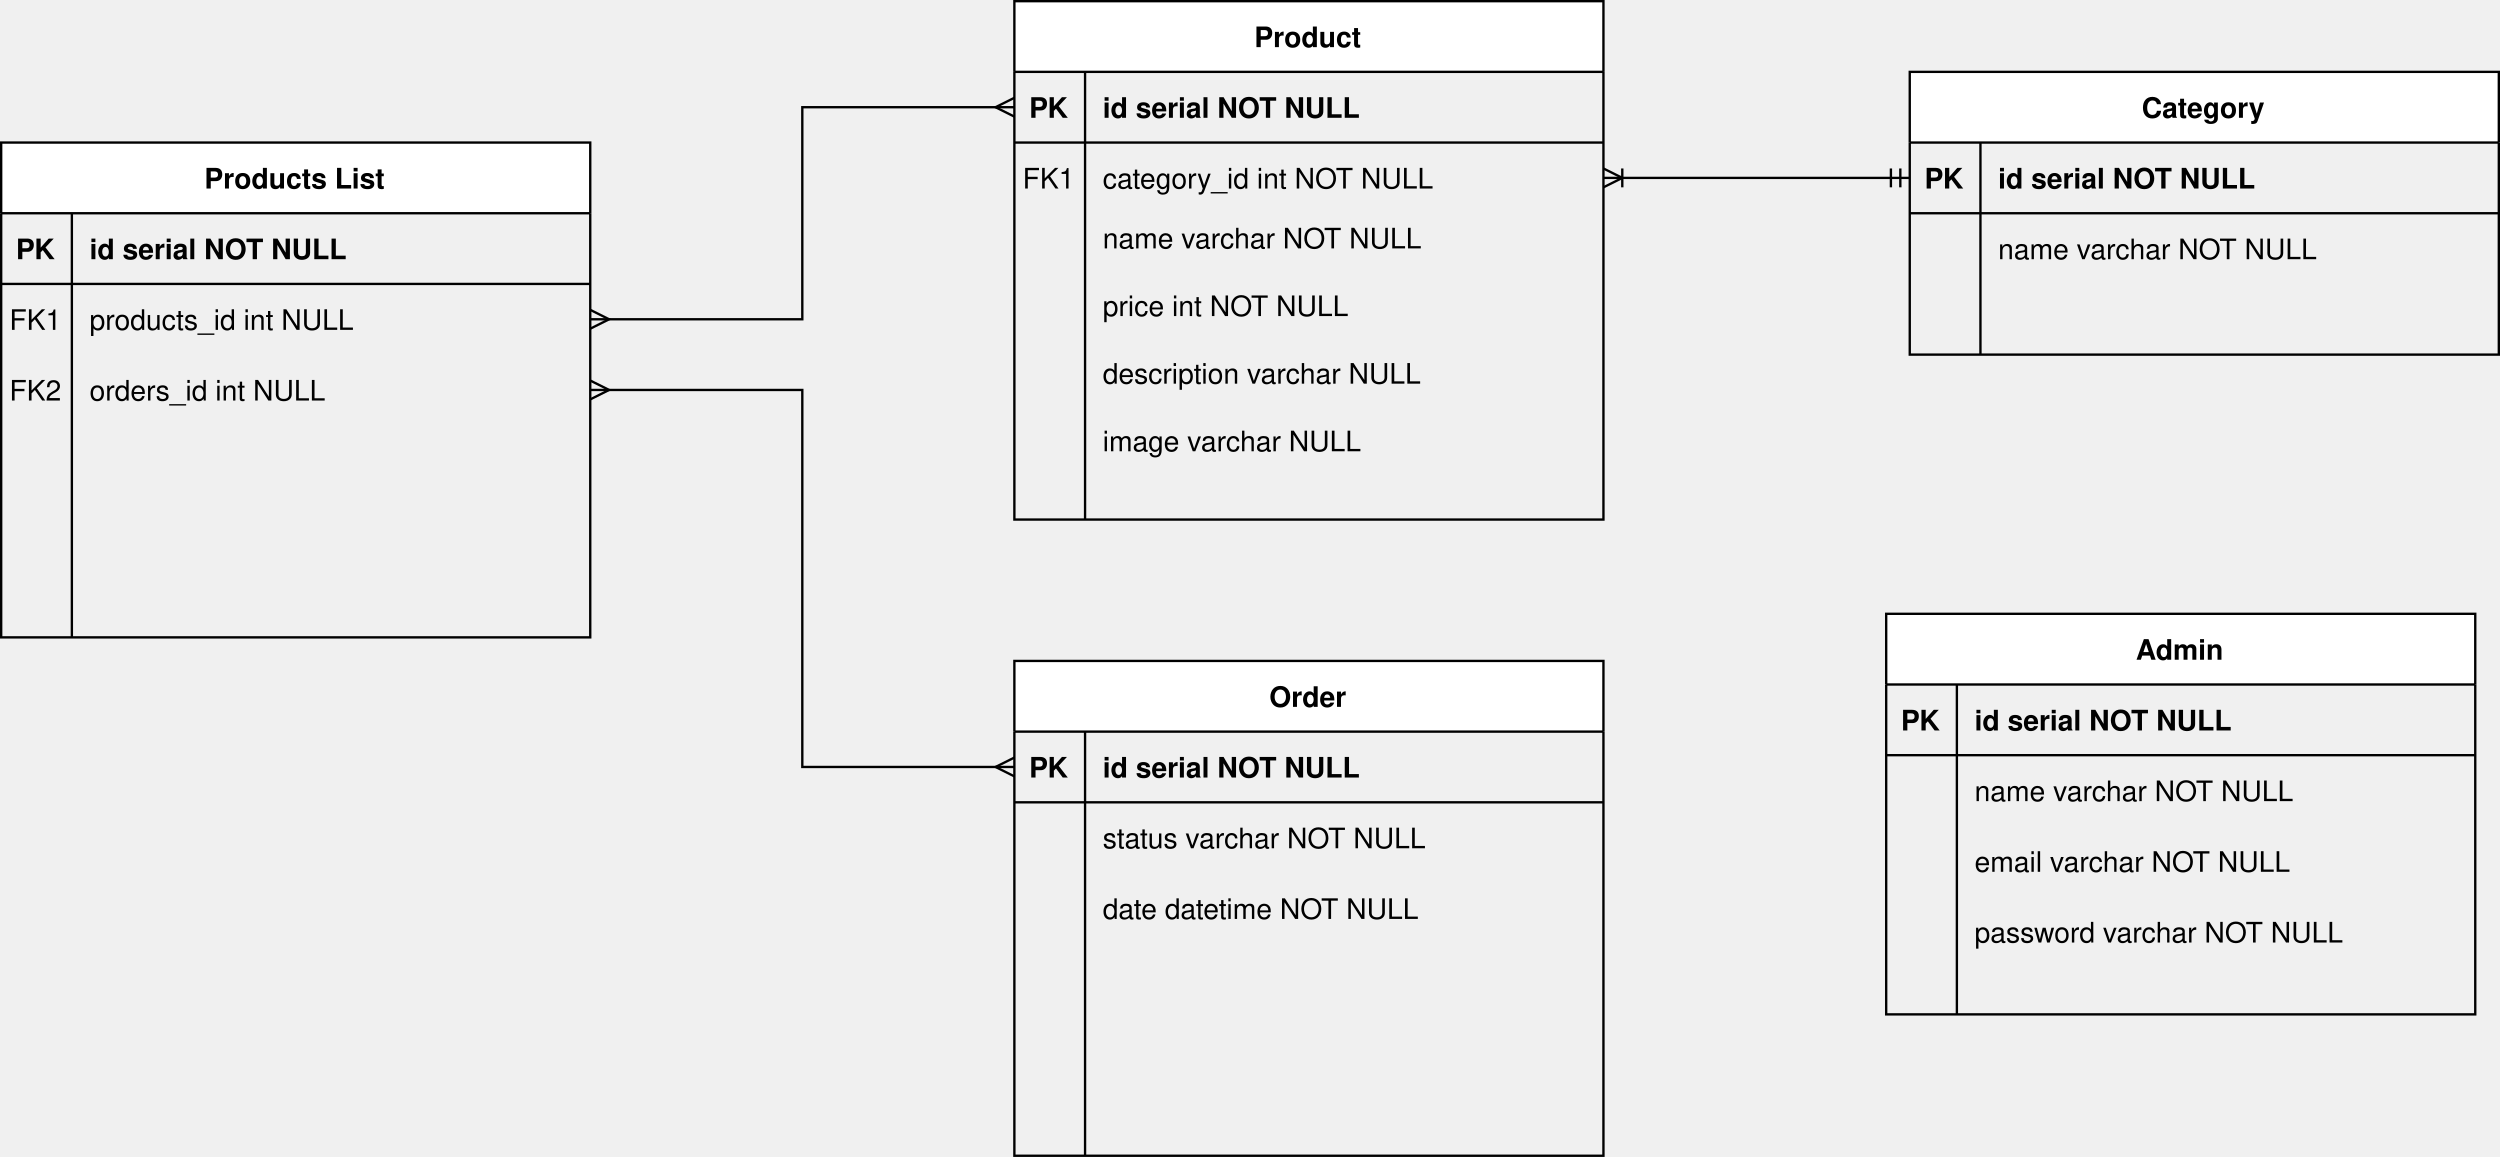
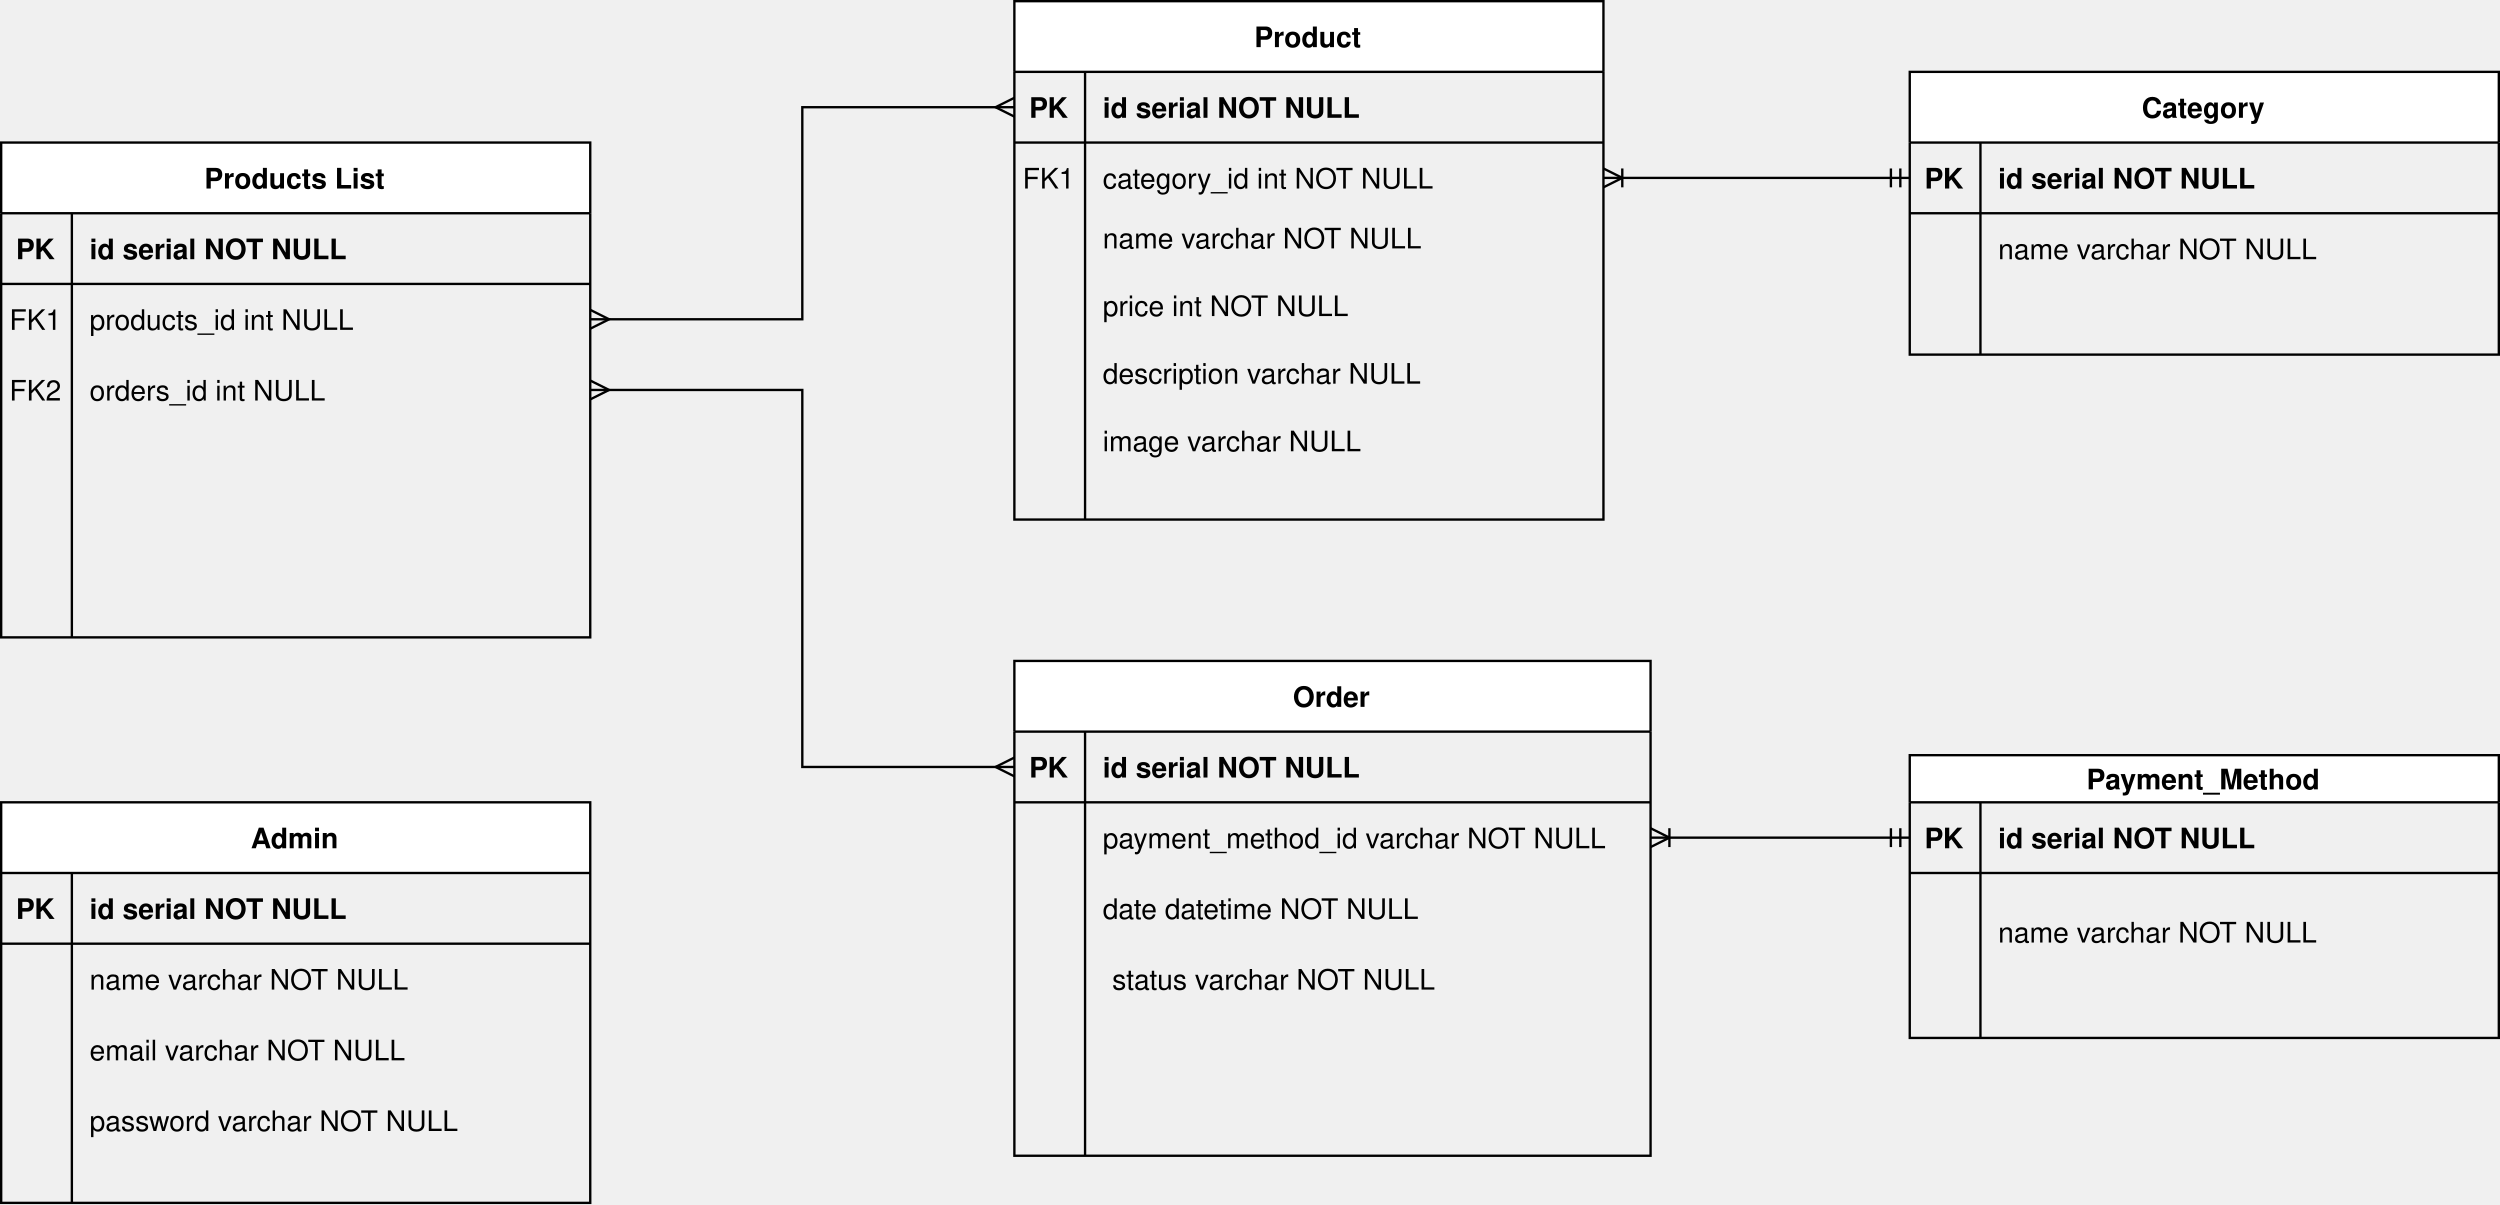
- <svg xmlns="http://www.w3.org/2000/svg" version="1.1" width="1061px" height="491px" viewBox="-0.5 -0.5 1061 491" content="&lt;mxfile host=&quot;app.diagrams.net&quot; modified=&quot;2021-01-13T14:48:25.204Z&quot; agent=&quot;5.0 (X11; Linux x86_64) AppleWebKit/537.36 (KHTML, like Gecko) Chrome/87.0.428.88 Safari/537.36&quot; etag=&quot;1VXjIx8suXi2-F_IfMO1&quot; version=&quot;14.1.9&quot; type=&quot;github&quot;&gt;&lt;diagram id=&quot;R2lEEEUBdFMjLlhIrx00&quot; name=&quot;Page-1&quot;&gt;7V1dk5o6GP41XtYREHUvV1fb6bqnO9v2tOfqTCpZpEXChLir59efBIKCiRqVj/gx4+ySEELyPm8ewpOENKzBbPERg3D6hBzoN8yWs2hYDw3TNLpmi/5jMcskpn1nJxEu9hyeaB3x1fsP8kh+nTv3HBjlEhKEfOKF+cgJCgI4Ibk4gDF6zyd7RX7+riFwoRDxdQJ8MfaH55BpEtuzW+v4T9Bzp+mdjRY/MwNpYh4RTYGD3nNRcEFGKCC8iM8Qz0AAA0LPPAH8B+KGPZwSwmp63zBH9PfKUjddhFwfgtCLmhM0o9GTiCYZvYKZ5zMzZzLq84zo7axhwxpghEhyNFsMoM+wSmFIyjTacnZlB8zyVbhg8OFtOf7TIsGnd+tv8vTkPnd/fTDMJJs34M+5gblxyDK1OHQoADxI7+WR5Qv0AfFQMFyf6cPAuWfw0kTDFxTAb+gJBLTy/YgATNanqCGcLwG/YuTRIloPrTRZJixWj9c4QnM8gTvqZHGvBNiFZFfduxx0J+dx3HofIZpBgpc0wfvaz1beNM36WBqJY7u85T0VcG9yVxmu7vGMvNi5eONsp/nwpmn0Wvkskqrzq7JQb2bUyWdktux8RolthIzoQabi66jYk+Re1ev/uH98+zyejCLb7MDhD7cPUgR2OZWL0TzkySAmcJGzGScP8CtNvmrdG+4ggsUz6uYtYLV5OIOlacuw3LR5FracnXYYRepupmiVL9hJqCBnGspLITvk1U9aBidiizUNah0CvIBeaj0Ycdj3QRh5ibXimKnnO2OwRHOSZpSG+q/eAjovCQ+ztLRhjmlmEW93jNHS1s5OA99zA3o8oYZnd+xjGNGyjEFEeAoRmp1OsYn2zvYmxWj1LCoeo/Z+z03hoRUmHvBfmJ8GboxUHghmTQej8FtKRCwiZG0O4uEbTB4zsckp6w2QjxieAYq5MU4W187u0x+t76DVtBs2LcCAho11mP5YckwGKIgIBl4MAqTwvEMGUZ+gkN/Hh69pMTC3Jjv+hQihT61tYO525v1opi1QsQFapWFrC9g+Px6CLqKVffXjx9jUcxwYJE0xQ1RbwJQisLL6JhybDVAVkbYyIhkIrEoR6AgI0PTU/BBTU9ODv758Y3+/j8eNVSdNJ2hSLkzS9qMQTLzAHSdXdjaws0vBbrG9NZmVYtm9ZqaUd1ALYspO7UzZOwnbihqjqv27yvavjRfvRHsPzMY9tTcg8yg+gydTgDcoUjtI9vJj8ZjVwIfS3q1x48NtL3OKFLmVD+8q5EM5tmfEh3vsv8N3a+FDeXm28aEDCKTx7B/xZvBC6LBIyGqgQ/j1v8/f3+F0GpnRC+z9/v3z+730kXa2ABUobWzgkwp9Zt142Te8duGVunOKl0xNlOHVLosiFXSqihVW1beW1Z0K70YbosD6jJEzn5CtrnxhEutRElDVKN0kVrVesXF+Eqtx2RKrob/Eatwk1pOx00VivUkKpTFl7RKrRFIYPRqHwKuXymror7JKVIUJINBFePlvzJHJFIpLUBSKhEsXNkxvdmPDwtmwSoFVjq1xErZ6UeHKUfWlwtS8etu7sNEkdUC0kU9FKSMAseB9uSOBJyoacmW112m2ep07u2ObRte6S7lxH7Bmr5m9qNW2ygJaVENC7E3gxXZHSkHZMNrNbo/26ldQ6wazKIw4MJpgL2TTqPPN+gb1TqjbVrOdxdrUDWrxrd2bsTUNN5DVQe6azRVODG27PpClFRSbs4Bm2cMvbTtvM9VOvFGasi92Kgf8/Xqrq1/Y+Iu9Be/Dx1/KQ0lhbcblvkYfMp9aGUtdRl/EruQlDb4ctXyk0rdq8aGwfehFO1TKGnc5empMbUKjOIJ2RQR5iM51KEHWPuhy2niaXipjR9n6ddHhWUyaLUpjVIdDF5o7bcLfjeb0HU1JV8fq3fIUzX+nbP7axpXPYvCqKKJTx0ObsRTxQXSdYynq6oRclZP13ypdY6UyBaBs2e2DtfFtDenc/dK+LCG3i8hAfOIzWzs49qJLmQB9zEqZBJ4jZkAX8ZEJeYlEofSKul4noqmPBicvn2QNwvmIcEchYtbWHZOXR5RBr2IGdJHY6bKoWjJsfkVM2SqTKasU4+TlE3VWnWdAHwWBrRk1igJoyPuJuRnQZ/0aVCRQ2vDgaVrqjQf1UOvk5TuLldcn2L+nFwmmGWfsjdhnGK+dArfApAsFWpekshapY2jwRQk5YKepHBcPmH6flBBb2OhRR8yKh2R7X6DaR5PC1JPSp5W280RiKcvb3QLMIh3AkQyw3TszL9jqmuclau//Ws1Rcz2qBukmagto7vZmLSeWyot81qL2fkRMZUQqeDLIi3ilonaR2OkyH+HEr0meOVPKp/4UxJRVitryIp+RmLPf/j1l+9fFi5IZIRc/t+dUrLThwdvgXlk8WKWoLS/yaYsoNOPBo5b1Vds/PIulDYWR3dEzGetTQ8UOPJwBz7+4J9UxslwicKhK2zJyqxZL8cEVgih6R9i5wXkwnPWPVLRFrsxueUgf91PkogD42e0OMZoHDnS4NddpxiiGgckPvyEhSy4/gjlBNGpKZj4/Cxce+Zk5/odl1bR56GHBc44DyzQQ0Pr+zAYyV7Hg+rI4lF4nbsG42pgxs+NibgdHnia/R2Nip439Evdu0rhzSsPeXRqT+XyiNynvtXiab1g336jeN2xF3zBK8g0aXO/LGp/LbKZrDf8H&lt;/diagram&gt;&lt;/mxfile&gt;" resource="https://app.diagrams.net/#Hbrunocamposal%2Fkitchin-kanri%2Fdevelop%2Fkitchin.svg">
+ <svg xmlns="http://www.w3.org/2000/svg" version="1.1" width="1061px" height="511px" viewBox="-0.5 -0.5 1061 511" content="&lt;mxfile host=&quot;app.diagrams.net&quot; modified=&quot;2021-01-14T22:25:41.149Z&quot; agent=&quot;5.0 (X11; Linux x86_64) AppleWebKit/537.36 (KHTML, like Gecko) Chrome/87.0.428.88 Safari/537.36&quot; etag=&quot;zS9GVtVd43G2tvZqC6tx&quot; version=&quot;14.2.3&quot; type=&quot;github&quot;&gt;&lt;diagram id=&quot;R2lEEEUBdFMjLlhIrx00&quot; name=&quot;Page-1&quot;&gt;7V1tl5o6EP41fqxHQNT9uNq1L+u2e7e7be/90pOVrNIi8YS4q/31N0BQMAGj8hLRc/a0EEJI5pk8JDPD2DAGs+UHDObTO2RBp6G3rGXDeN/Qda3XM+l/fskqLDGv2mHBBNsWq7Qp+Gb/haywxUoXtgW9REWCkEPsebJwjFwXjkmiDGCM3pLVXpCTfOocTCBX8G0MHL70h22RaVjaM1ub8o/QnkyjJ2stdmUGosqswJsCC70liuCSDJFLWBfvIZ4BF7qEXrkD+A/EDfNmSog/0uuGPqR/L37t5gShiQPB3PaaYzSjxWOPVhm+gJnt+GKONdRnDdHHGTcNY4ARIuHRbDmAjo9VBEPYp2HK1bUcsN+uxA2Dd6+r0Z8WcT++Gd/J3d3kvvv8TtPDZl6Bs2ACZsIhq0ji0KIAsFP6LJusHqADiI3cm82VPnStax9eWunmAbnwEd0Blw6+7xGAyeYSFYT11WV3DG3aReN9K6oWO+eHx0bsoQUew4wxGUwrAZ5AkjX2LgPdSmgck94HiGaQ4BWt8LbRs7U2TeM6FhXiQC6vSU0FTJsm6wbXz7hHdqBcbHK2o3ZW0WRtJZsIh87uikO93VAn2ZDeMpMNhbLhGqIHsYFvigJNEmtVr//j+vb182g89Ey9A29+TPogQiBLqSYYLeapGL9CTOAyUcT4BDxHLbTEYLG7ukkJGG12HsNyXSeO5ZrnRLAl5JQhFKG66bxUvmIrpIKEaCgvzf1DNtZwZjAiNvypQUVBgO3SW433WnDuOGDu2aFogpKp7VgjsEILEjUUnfVf7CW0HkIe9uvSiTmijXls3vmMFs12/zJw7IlLj8cUI/+JfQw92pcR8AirwaOYqRTb0GbOt7Ixau/W3AgeOmBiA+fBV0p3EiCVBMKXpoXR/DEiIr9g7s85iG9eYfiaCUROWW+AHOTj6aKAG4NqwejMPv2j4x20mmbDpB0Y0HNtc07//OqYDJDrEQzsAARI4XmDPkR9gubsOQ58ibqBmTT942dECH1rpYGZrcy70YxmoOQENArD1uSwvb/dB11EB/viBK+xqW1Z0A2nYoyVUsAUIrCW+jYc2xNQFpG2NCIxCIxSEehwCND6VPwQU1HTgy9fH/1/n0ajxnqRphI0EReGdfveHIxtdzIK7+xsYWcWgt0yfTa1S8Wye85MKV6g5sSUncqZsncUtiVNRln5d6XlXxkvXvHyHuiNazq41YyO7hd9zBRZvwKyfAV4PAV4iy2VQ2cnVeYPXwXUKFzoahdqLIoar0qkRjG2J0qN2YqqBDWKu5hGjRYgkJb7/xF7BmtIh8dCVgEdwm9/Pz+9wenU070H2Pv9++fTtfDtVl+A5CltC5/I5qcL8NLLxMu84JWFV6TOEV4iw6IIr3YOeH341Pnu/PfFND/9eO4Pu/9ca/bTO423WXkEkIVXu8WiwCosh2/65GtXN/mE3ZWwP5ZsORftRk2BSNZyyn17pPGG83uMrMWYpKpyzUznB5n2ykbpYjqX2/VouZjOReAWZqDQ6m0619Q3nWsX0/nR2GVsiIp6x2fGHZwnU+5hH9qfKWUXK8Vhy9uHhrfaPvCqZT1Xy0Qk7iK/Xx0DAicIr0KLeRgaU4cNUJ5wqcKG0cMubJg7G4qs5aWy4XpTqrQpSVL+a0VVlwoj8aot79xcg/KAVEB2Yls4b8pwQeC9qJelLkeLhthM3us0W73Oldkxda1rXEXcuAtYvdeM39RqG0UBzVtD5tgew9ouRwpBWdPazW6PrurXUKsGM28YsaA3xvbcD49PTusL1JlQt41mO461rhrU/K7dnvnfqlxAlge5qzfXOPlom9WBLBwgP505NIt2v7TNpMxkF/FaYZZ9flE5YPvrVFWvmf/FTAF3f/9LcShJfHNT3230PnHy0liq4n3hl5J1cr4c9FlQqbtq/qWQ7npRDpWi/C4HxzlVZmjkPWhnRJD72Ln2JcjKnS7H+dPUsjJ2pKVfFR2eRAR0XjZGeThUobnjojcvNKeuNyX66lntmScp/itp8VfmVz4J51VeRCePhzK+FP5FdJ6+FHnrhNgqJ1q/lRr0LBMCULTZ7Z2xlTNFGAsuNOlsZ2nJTy48A7HAZz+2f2R7ZxMAfZjvXRwBnUfyEHEneUPpGS299kEzbdYqYYMTd1nwDcJpGuGyVVeJ5Zi4i7wZ9OwioI/FroKlm7jLEn62+jKleJeUE1OWaYwTd5m3s55KBHS2ripMjbwBdM7WiYkI6Hpvg/YAShkePM6WeuFBNax14i6fxGf0svLvScu/KhKMGo7JG/npNc+KAuVhUoUCjbpaWY+1YyiQHkQM2HFWjtoDVmV+EHHQJj/DhrcqYpY/JOlrgVJfTW1e2vGc6nQxNUUT5AInnk8do4VrQYvJZlNnhAKh+sad35CQFTPuggVBtGhKZg67Cpc2+Rk7/tdvqmmys/dL1nJwsopOXDren/GT2F3+6ea24Cy6j8/xvs78HkvpnkgRz+okk8DzKiBI+p756tuZ9T2yI+3M+i6dzP043TAuulG4bpiSuqFVphtCD6fAA31tzWw3lbtP1+sjv79L89etfzxhp7+umwPPi/E6bml04tt5MbDZiq2kA0jc5do4gLJVV4kNvriLFwfQ0dipErtzZBrdE2dK8WomJ6Ys0wEk7vKJGj6zFVVdXhRET9U+Du5YrJThwYsjvCgeLNMBJO7ycR8cKcaDSnnBxV08ic+AciO70/N2G/wCHs6A7dT6TXWAYWPL5dMWMVm5wPFvqTnwvDeErQt2mdiZZbrrxNnhd5NiLLReOo5eIKhUqWxntDB6kq/mXJIlCKXCG+ru2U8t3QU/tZSqvyILq66shXVHwvx0hdk/rL44rC6JLQ7GUhdjuf5VYLlpWBg3nXRii0PwSPkxihJWzMLunGNiixxhq2BdLezeJbFFQQRpVk2QJ7GjPVz6HbXosE6JLXKEQxWauyS2KIjmZLdjxe1RJb7/rn7mHS7+K7V4rlaJLXLEQxWiE4QR1dKhl6N1ovrEFuLeVhPceWCg5nYIpvU1wD4ZhbkVzUnV4xHdiUM6w7FvxVLujODM/BXweATnPlu1Y+M16SlGiMSufcBgPr1DFvRr/A8=&lt;/diagram&gt;&lt;/mxfile&gt;" resource="https://app.diagrams.net/#Hbrunocamposal%2Fkitchin-kanri%2Fdevelop%2Fkitchin.svg">
  <defs>
    <clipPath id="mx-clip-430-310-30-30-0">
      <rect x="430" y="310" width="30" height="30" />
    </clipPath>
-     <clipPath id="mx-clip-466-310-214-30-0">
-       <rect x="466" y="310" width="214" height="30" />
-     </clipPath>
-     <clipPath id="mx-clip-466-340-214-30-0">
-       <rect x="466" y="340" width="214" height="30" />
-     </clipPath>
-     <clipPath id="mx-clip-466-370-214-30-0">
-       <rect x="466" y="370" width="214" height="30" />
+     <clipPath id="mx-clip-466-310-234-30-0">
+       <rect x="466" y="310" width="234" height="30" />
+     </clipPath>
+     <clipPath id="mx-clip-466-340-234-30-0">
+       <rect x="466" y="340" width="234" height="30" />
+     </clipPath>
+     <clipPath id="mx-clip-466-370-234-30-0">
+       <rect x="466" y="370" width="234" height="30" />
+     </clipPath>
+     <clipPath id="mx-clip-470-400-214-30-0">
+       <rect x="470" y="400" width="214" height="30" />
    </clipPath>
    <clipPath id="mx-clip-430-30-30-30-0">
      <rect x="430" y="30" width="30" height="30" />
    </clipPath>
    <clipPath id="mx-clip-466-30-214-30-0">
      <rect x="466" y="30" width="214" height="30" />
    </clipPath>
    <clipPath id="mx-clip-430-60-30-30-0">
      <rect x="430" y="60" width="30" height="30" />
    </clipPath>
    <clipPath id="mx-clip-466-60-214-30-0">
      <rect x="466" y="60" width="214" height="30" />
    </clipPath>
    <clipPath id="mx-clip-466-86-214-29-0">
      <rect x="466" y="86" width="214" height="29" />
    </clipPath>
    <clipPath id="mx-clip-466-115-214-29-0">
      <rect x="466" y="115" width="214" height="29" />
    </clipPath>
    <clipPath id="mx-clip-466-143-214-29-0">
      <rect x="466" y="143" width="214" height="29" />
    </clipPath>
    <clipPath id="mx-clip-466-172-214-29-0">
      <rect x="466" y="172" width="214" height="29" />
    </clipPath>
    <clipPath id="mx-clip-810-60-30-30-0">
      <rect x="810" y="60" width="30" height="30" />
    </clipPath>
    <clipPath id="mx-clip-846-60-214-30-0">
      <rect x="846" y="60" width="214" height="30" />
    </clipPath>
    <clipPath id="mx-clip-846-90-214-30-0">
      <rect x="846" y="90" width="214" height="30" />
    </clipPath>
    <clipPath id="mx-clip-0-90-30-30-0">
      <rect x="0" y="90" width="30" height="30" />
    </clipPath>
    <clipPath id="mx-clip-36-90-214-30-0">
      <rect x="36" y="90" width="214" height="30" />
    </clipPath>
    <clipPath id="mx-clip-0-120-30-30-0">
      <rect x="0" y="120" width="30" height="30" />
    </clipPath>
    <clipPath id="mx-clip-36-120-214-30-0">
      <rect x="36" y="120" width="214" height="30" />
    </clipPath>
    <clipPath id="mx-clip-36-150-214-30-0">
      <rect x="36" y="150" width="214" height="30" />
    </clipPath>
    <clipPath id="mx-clip-0-150-30-30-0">
      <rect x="0" y="150" width="30" height="30" />
    </clipPath>
-     <clipPath id="mx-clip-800-290-30-30-0">
-       <rect x="800" y="290" width="30" height="30" />
-     </clipPath>
-     <clipPath id="mx-clip-836-290-214-30-0">
-       <rect x="836" y="290" width="214" height="30" />
-     </clipPath>
-     <clipPath id="mx-clip-836-320-214-30-0">
-       <rect x="836" y="320" width="214" height="30" />
-     </clipPath>
-     <clipPath id="mx-clip-836-350-214-30-0">
-       <rect x="836" y="350" width="214" height="30" />
-     </clipPath>
-     <clipPath id="mx-clip-836-380-214-30-0">
-       <rect x="836" y="380" width="214" height="30" />
+     <clipPath id="mx-clip-0-370-30-30-0">
+       <rect x="0" y="370" width="30" height="30" />
+     </clipPath>
+     <clipPath id="mx-clip-36-370-214-30-0">
+       <rect x="36" y="370" width="214" height="30" />
+     </clipPath>
+     <clipPath id="mx-clip-36-400-214-30-0">
+       <rect x="36" y="400" width="214" height="30" />
+     </clipPath>
+     <clipPath id="mx-clip-36-430-214-30-0">
+       <rect x="36" y="430" width="214" height="30" />
+     </clipPath>
+     <clipPath id="mx-clip-36-460-214-30-0">
+       <rect x="36" y="460" width="214" height="30" />
+     </clipPath>
+     <clipPath id="mx-clip-810-340-30-30-0">
+       <rect x="810" y="340" width="30" height="30" />
+     </clipPath>
+     <clipPath id="mx-clip-846-340-214-30-0">
+       <rect x="846" y="340" width="214" height="30" />
+     </clipPath>
+     <clipPath id="mx-clip-846-380-214-30-0">
+       <rect x="846" y="380" width="214" height="30" />
    </clipPath>
  </defs>
  <g>
    <path d="M 810 75 L 790 75 Q 780 75 770 75 L 720 75 Q 710 75 700 75 L 680 75" fill="none" stroke="#000000" stroke-miterlimit="10" pointer-events="stroke" />
    <path d="M 806 79 L 806 71 M 802 79 L 802 71" fill="none" stroke="#000000" stroke-miterlimit="10" pointer-events="all" />
    <path d="M 688 71 L 688 79 M 680 79 L 688 75 L 680 71" fill="none" stroke="#000000" stroke-miterlimit="10" pointer-events="all" />
-     <path d="M 430 310 L 430 280 L 680 280 L 680 310" fill="#ffffff" stroke="#000000" stroke-miterlimit="10" pointer-events="all" />
-     <path d="M 430 310 L 430 490 L 680 490 L 680 310" fill="none" stroke="#000000" stroke-miterlimit="10" pointer-events="none" />
-     <path d="M 430 310 L 680 310" fill="none" stroke="#000000" stroke-miterlimit="10" pointer-events="none" />
+     <path d="M 430 310 L 430 280 L 700 280 L 700 310" fill="#ffffff" stroke="#000000" stroke-miterlimit="10" pointer-events="all" />
+     <path d="M 430 310 L 430 490 L 700 490 L 700 310" fill="none" stroke="#000000" stroke-miterlimit="10" pointer-events="none" />
+     <path d="M 430 310 L 700 310" fill="none" stroke="#000000" stroke-miterlimit="10" pointer-events="none" />
    <path d="M 460 310 L 460 490" fill="none" stroke="#000000" stroke-miterlimit="10" pointer-events="none" />
    <g fill="#000000" font-family="Helvetica" font-weight="bold" pointer-events="none" text-anchor="middle" font-size="12px">
-       <text x="554.5" y="299.5">Order</text>
-     </g>
-     <path d="M 430 310 M 680 310 M 680 340 L 430 340" fill="none" stroke="#000000" stroke-miterlimit="10" pointer-events="none" />
+       <text x="564.5" y="299.5">Order</text>
+     </g>
+     <path d="M 430 310 M 700 310 M 700 340 L 430 340" fill="none" stroke="#000000" stroke-miterlimit="10" pointer-events="none" />
    <path d="M 430 310 M 460 310 M 460 340 M 430 340" fill="none" stroke="#000000" stroke-miterlimit="10" pointer-events="none" />
    <g fill="#000000" font-family="Helvetica" font-weight="bold" pointer-events="none" clip-path="url(#mx-clip-430-310-30-30-0)" text-anchor="middle" font-size="12px">
      <text x="444.5" y="329.5">PK</text>
    </g>
-     <path d="M 460 310 M 680 310 M 680 340 M 460 340" fill="none" stroke="#000000" stroke-miterlimit="10" pointer-events="none" />
-     <g fill="#000000" font-family="Helvetica" font-weight="bold" text-decoration="underline" pointer-events="none" clip-path="url(#mx-clip-466-310-214-30-0)" font-size="12px">
+     <path d="M 460 310 M 700 310 M 700 340 M 460 340" fill="none" stroke="#000000" stroke-miterlimit="10" pointer-events="none" />
+     <g fill="#000000" font-family="Helvetica" font-weight="bold" text-decoration="underline" pointer-events="none" clip-path="url(#mx-clip-466-310-234-30-0)" font-size="12px">
      <text x="467.5" y="329.5">id serial NOT NULL </text>
    </g>
-     <path d="M 430 340 M 680 340 M 680 370 M 430 370" fill="none" stroke="#000000" stroke-miterlimit="10" pointer-events="none" />
+     <path d="M 430 340 M 700 340 M 700 370 M 430 370" fill="none" stroke="#000000" stroke-miterlimit="10" pointer-events="none" />
    <path d="M 430 340 M 460 340 M 460 370 M 430 370" fill="none" stroke="#000000" stroke-miterlimit="10" pointer-events="none" />
-     <path d="M 460 340 M 680 340 M 680 370 M 460 370" fill="none" stroke="#000000" stroke-miterlimit="10" pointer-events="none" />
-     <g fill="#000000" font-family="Helvetica" pointer-events="none" clip-path="url(#mx-clip-466-340-214-30-0)" font-size="12px">
-       <text x="467.5" y="359.5"> status varchar NOT NULL</text>
-     </g>
-     <path d="M 430 370 M 680 370 M 680 400 M 430 400" fill="none" stroke="#000000" stroke-miterlimit="10" pointer-events="none" />
+     <path d="M 460 340 M 700 340 M 700 370 M 460 370" fill="none" stroke="#000000" stroke-miterlimit="10" pointer-events="none" />
+     <g fill="#000000" font-family="Helvetica" pointer-events="none" clip-path="url(#mx-clip-466-340-234-30-0)" font-size="12px">
+       <text x="467.5" y="359.5"> payment_method_id varchar NOT NULL</text>
+     </g>
+     <path d="M 430 370 M 700 370 M 700 400 M 430 400" fill="none" stroke="#000000" stroke-miterlimit="10" pointer-events="none" />
    <path d="M 430 370 M 460 370 M 460 400 M 430 400" fill="none" stroke="#000000" stroke-miterlimit="10" pointer-events="none" />
-     <path d="M 460 370 M 680 370 M 680 400 M 460 400" fill="none" stroke="#000000" stroke-miterlimit="10" pointer-events="none" />
-     <g fill="#000000" font-family="Helvetica" pointer-events="none" clip-path="url(#mx-clip-466-370-214-30-0)" font-size="12px">
+     <path d="M 460 370 M 700 370 M 700 400 M 460 400" fill="none" stroke="#000000" stroke-miterlimit="10" pointer-events="none" />
+     <g fill="#000000" font-family="Helvetica" pointer-events="none" clip-path="url(#mx-clip-466-370-234-30-0)" font-size="12px">
      <text x="467.5" y="389.5"> date datetime NOT NULL</text>
    </g>
    <path d="M 460 400 M 680 400 M 680 430 M 460 430" fill="none" stroke="#000000" stroke-miterlimit="10" pointer-events="none" />
    <path d="M 459 420 M 679 420 M 679 460 M 459 460" fill="none" stroke="#000000" stroke-miterlimit="10" pointer-events="none" />
+     <path d="M 464 400 M 684 400 M 684 430 M 464 430" fill="none" stroke="#000000" stroke-miterlimit="10" pointer-events="none" />
+     <g fill="#000000" font-family="Helvetica" pointer-events="none" clip-path="url(#mx-clip-470-400-214-30-0)" font-size="12px">
+       <text x="471.5" y="419.5">status varchar NOT NULL</text>
+     </g>
    <path d="M 430 30 L 430 0 L 680 0 L 680 30" fill="#ffffff" stroke="#000000" stroke-miterlimit="10" pointer-events="none" />
    <path d="M 430 30 L 430 220 L 680 220 L 680 30" fill="none" stroke="#000000" stroke-miterlimit="10" pointer-events="none" />
    <path d="M 430 30 L 680 30" fill="none" stroke="#000000" stroke-miterlimit="10" pointer-events="none" />
    <path d="M 460 30 L 460 220" fill="none" stroke="#000000" stroke-miterlimit="10" pointer-events="none" />
    <g fill="#000000" font-family="Helvetica" font-weight="bold" pointer-events="none" text-anchor="middle" font-size="12px">
      <text x="554.5" y="19.5">Product</text>
    </g>
    <path d="M 430 30 M 680 30 M 680 60 L 430 60" fill="none" stroke="#000000" stroke-miterlimit="10" pointer-events="none" />
    <path d="M 430 30 M 460 30 M 460 60 M 430 60" fill="none" stroke="#000000" stroke-miterlimit="10" pointer-events="none" />
    <g fill="#000000" font-family="Helvetica" font-weight="bold" pointer-events="none" clip-path="url(#mx-clip-430-30-30-30-0)" text-anchor="middle" font-size="12px">
      <text x="444.5" y="49.5">PK</text>
    </g>
    <path d="M 460 30 M 680 30 M 680 60 M 460 60" fill="none" stroke="#000000" stroke-miterlimit="10" pointer-events="none" />
    <g fill="#000000" font-family="Helvetica" font-weight="bold" text-decoration="underline" pointer-events="none" clip-path="url(#mx-clip-466-30-214-30-0)" font-size="12px">
      <text x="467.5" y="49.5">id serial NOT NULL </text>
    </g>
    <path d="M 430 60 M 680 60 M 680 90 M 430 90" fill="none" stroke="#000000" stroke-miterlimit="10" pointer-events="none" />
    <path d="M 430 60 M 460 60 M 460 90 M 430 90" fill="none" stroke="#000000" stroke-miterlimit="10" pointer-events="none" />
    <g fill="#000000" font-family="Helvetica" pointer-events="none" clip-path="url(#mx-clip-430-60-30-30-0)" text-anchor="middle" font-size="12px">
      <text x="444.5" y="79.5">FK1</text>
    </g>
    <path d="M 460 60 M 680 60 M 680 90 M 460 90" fill="none" stroke="#000000" stroke-miterlimit="10" pointer-events="none" />
    <g fill="#000000" font-family="Helvetica" pointer-events="none" clip-path="url(#mx-clip-466-60-214-30-0)" font-size="12px">
      <text x="467.5" y="79.5">category_id int NOT NULL</text>
    </g>
    <path d="M 430 90 M 680 90 M 680 120 M 430 120" fill="none" stroke="#000000" stroke-miterlimit="10" pointer-events="none" />
    <path d="M 430 90 M 460 90 M 460 120 M 430 120" fill="none" stroke="#000000" stroke-miterlimit="10" pointer-events="none" />
    <path d="M 460 90 M 680 90 M 680 120 M 460 120" fill="none" stroke="#000000" stroke-miterlimit="10" pointer-events="none" />
    <path d="M 460 86.09 M 680 86.09 M 680 114.78 M 460 114.78" fill="none" stroke="#000000" stroke-miterlimit="10" pointer-events="none" />
    <g fill="#000000" font-family="Helvetica" pointer-events="none" clip-path="url(#mx-clip-466-86-214-29-0)" font-size="12px">
      <text x="467.5" y="104.93">name varchar NOT NULL</text>
    </g>
    <path d="M 460 114.78 M 680 114.78 M 680 143.48 M 460 143.48" fill="none" stroke="#000000" stroke-miterlimit="10" pointer-events="none" />
    <g fill="#000000" font-family="Helvetica" pointer-events="none" clip-path="url(#mx-clip-466-115-214-29-0)" font-size="12px">
      <text x="467.5" y="133.63">price int NOT NULL</text>
    </g>
    <path d="M 460 143.48 M 680 143.48 M 680 172.17 M 460 172.17" fill="none" stroke="#000000" stroke-miterlimit="10" pointer-events="none" />
    <g fill="#000000" font-family="Helvetica" pointer-events="none" clip-path="url(#mx-clip-466-143-214-29-0)" font-size="12px">
      <text x="467.5" y="162.33">description varchar NULL</text>
    </g>
    <path d="M 460 172.17 M 680 172.17 M 680 200.87 M 460 200.87" fill="none" stroke="#000000" stroke-miterlimit="10" pointer-events="none" />
    <g fill="#000000" font-family="Helvetica" pointer-events="none" clip-path="url(#mx-clip-466-172-214-29-0)" font-size="12px">
      <text x="467.5" y="191.02">image varchar NULL</text>
    </g>
    <path d="M 810 60 L 810 30 L 1060 30 L 1060 60" fill="#ffffff" stroke="#000000" stroke-miterlimit="10" pointer-events="none" />
    <path d="M 810 60 L 810 150 L 1060 150 L 1060 60" fill="none" stroke="#000000" stroke-miterlimit="10" pointer-events="none" />
    <path d="M 810 60 L 1060 60" fill="none" stroke="#000000" stroke-miterlimit="10" pointer-events="none" />
    <path d="M 840 60 L 840 150" fill="none" stroke="#000000" stroke-miterlimit="10" pointer-events="none" />
    <g fill="#000000" font-family="Helvetica" font-weight="bold" pointer-events="none" text-anchor="middle" font-size="12px">
      <text x="934.5" y="49.5">Category</text>
    </g>
    <path d="M 810 60 M 1060 60 M 1060 90 L 810 90" fill="none" stroke="#000000" stroke-miterlimit="10" pointer-events="none" />
    <path d="M 810 60 M 840 60 M 840 90 M 810 90" fill="none" stroke="#000000" stroke-miterlimit="10" pointer-events="none" />
    <g fill="#000000" font-family="Helvetica" font-weight="bold" pointer-events="none" clip-path="url(#mx-clip-810-60-30-30-0)" text-anchor="middle" font-size="12px">
      <text x="824.5" y="79.5">PK</text>
    </g>
    <path d="M 840 60 M 1060 60 M 1060 90 M 840 90" fill="none" stroke="#000000" stroke-miterlimit="10" pointer-events="none" />
    <g fill="#000000" font-family="Helvetica" font-weight="bold" text-decoration="underline" pointer-events="none" clip-path="url(#mx-clip-846-60-214-30-0)" font-size="12px">
      <text x="847.5" y="79.5">id serial NOT NULL</text>
    </g>
    <path d="M 810 90 M 1060 90 M 1060 120 M 810 120" fill="none" stroke="#000000" stroke-miterlimit="10" pointer-events="none" />
    <path d="M 810 90 M 840 90 M 840 120 M 810 120" fill="none" stroke="#000000" stroke-miterlimit="10" pointer-events="none" />
    <path d="M 840 90 M 1060 90 M 1060 120 M 840 120" fill="none" stroke="#000000" stroke-miterlimit="10" pointer-events="none" />
    <path d="M 810 120 M 1060 120 M 1060 150 M 810 150" fill="none" stroke="#000000" stroke-miterlimit="10" pointer-events="none" />
    <path d="M 810 120 M 840 120 M 840 150 M 810 150" fill="none" stroke="#000000" stroke-miterlimit="10" pointer-events="none" />
    <path d="M 840 120 M 1060 120 M 1060 150 M 840 150" fill="none" stroke="#000000" stroke-miterlimit="10" pointer-events="none" />
    <path d="M 840 90 M 1060 90 M 1060 120 M 840 120" fill="none" stroke="#000000" stroke-miterlimit="10" pointer-events="none" />
    <g fill="#000000" font-family="Helvetica" pointer-events="none" clip-path="url(#mx-clip-846-90-214-30-0)" font-size="12px">
      <text x="847.5" y="109.5">name varchar NOT NULL</text>
    </g>
    <path d="M 0 90 L 0 60 L 250 60 L 250 90" fill="#ffffff" stroke="#000000" stroke-miterlimit="10" pointer-events="none" />
    <path d="M 0 90 L 0 270 L 250 270 L 250 90" fill="none" stroke="#000000" stroke-miterlimit="10" pointer-events="none" />
    <path d="M 0 90 L 250 90" fill="none" stroke="#000000" stroke-miterlimit="10" pointer-events="none" />
    <path d="M 30 90 L 30 270" fill="none" stroke="#000000" stroke-miterlimit="10" pointer-events="none" />
    <g fill="#000000" font-family="Helvetica" font-weight="bold" pointer-events="none" text-anchor="middle" font-size="12px">
      <text x="124.5" y="79.5">Products List</text>
    </g>
    <path d="M 0 90 M 250 90 M 250 120 L 0 120" fill="none" stroke="#000000" stroke-miterlimit="10" pointer-events="none" />
    <path d="M 0 90 M 30 90 M 30 120 M 0 120" fill="none" stroke="#000000" stroke-miterlimit="10" pointer-events="none" />
    <g fill="#000000" font-family="Helvetica" font-weight="bold" pointer-events="none" clip-path="url(#mx-clip-0-90-30-30-0)" text-anchor="middle" font-size="12px">
      <text x="14.5" y="109.5">PK</text>
    </g>
    <path d="M 30 90 M 250 90 M 250 120 M 30 120" fill="none" stroke="#000000" stroke-miterlimit="10" pointer-events="none" />
    <g fill="#000000" font-family="Helvetica" font-weight="bold" text-decoration="underline" pointer-events="none" clip-path="url(#mx-clip-36-90-214-30-0)" font-size="12px">
      <text x="37.5" y="109.5">id serial NOT NULL </text>
    </g>
    <path d="M 0 120 M 250 120 M 250 150 M 0 150" fill="none" stroke="#000000" stroke-miterlimit="10" pointer-events="none" />
    <path d="M 0 120 M 30 120 M 30 150 M 0 150" fill="none" stroke="#000000" stroke-miterlimit="10" pointer-events="none" />
    <g fill="#000000" font-family="Helvetica" pointer-events="none" clip-path="url(#mx-clip-0-120-30-30-0)" text-anchor="middle" font-size="12px">
      <text x="14.5" y="139.5">FK1</text>
    </g>
    <path d="M 30 120 M 250 120 M 250 150 M 30 150" fill="none" stroke="#000000" stroke-miterlimit="10" pointer-events="none" />
    <g fill="#000000" font-family="Helvetica" pointer-events="none" clip-path="url(#mx-clip-36-120-214-30-0)" font-size="12px">
      <text x="37.5" y="139.5">products_id int NULL</text>
    </g>
    <path d="M 0 150 M 250 150 M 250 180 M 0 180" fill="none" stroke="#000000" stroke-miterlimit="10" pointer-events="none" />
    <path d="M 0 150 M 30 150 M 30 180 M 0 180" fill="none" stroke="#000000" stroke-miterlimit="10" pointer-events="none" />
    <path d="M 30 150 M 250 150 M 250 180 M 30 180" fill="none" stroke="#000000" stroke-miterlimit="10" pointer-events="none" />
    <g fill="#000000" font-family="Helvetica" pointer-events="none" clip-path="url(#mx-clip-36-150-214-30-0)" font-size="12px">
      <text x="37.5" y="169.5">orders_id int NULL</text>
    </g>
    <path d="M 30 180 M 250 180 M 250 210 M 30 210" fill="none" stroke="#000000" stroke-miterlimit="10" pointer-events="none" />
    <path d="M 29 200 M 249 200 M 249 240 M 29 240" fill="none" stroke="#000000" stroke-miterlimit="10" pointer-events="none" />
    <path d="M 0 150 M 30 150 M 30 180 M 0 180" fill="none" stroke="#000000" stroke-miterlimit="10" pointer-events="none" />
    <g fill="#000000" font-family="Helvetica" pointer-events="none" clip-path="url(#mx-clip-0-150-30-30-0)" text-anchor="middle" font-size="12px">
      <text x="14.5" y="169.5">FK2</text>
    </g>
-     <path d="M 800 290 L 800 260 L 1050 260 L 1050 290" fill="#ffffff" stroke="#000000" stroke-miterlimit="10" pointer-events="none" />
-     <path d="M 800 290 L 800 430 L 1050 430 L 1050 290" fill="none" stroke="#000000" stroke-miterlimit="10" pointer-events="none" />
-     <path d="M 800 290 L 1050 290" fill="none" stroke="#000000" stroke-miterlimit="10" pointer-events="none" />
-     <path d="M 830 290 L 830 430" fill="none" stroke="#000000" stroke-miterlimit="10" pointer-events="none" />
-     <g fill="#000000" font-family="Helvetica" font-weight="bold" pointer-events="none" text-anchor="middle" font-size="12px">
-       <text x="924.5" y="279.5">Admin</text>
-     </g>
-     <path d="M 800 290 M 1050 290 M 1050 320 L 800 320" fill="none" stroke="#000000" stroke-miterlimit="10" pointer-events="none" />
-     <path d="M 800 290 M 830 290 M 830 320 M 800 320" fill="none" stroke="#000000" stroke-miterlimit="10" pointer-events="none" />
-     <g fill="#000000" font-family="Helvetica" font-weight="bold" pointer-events="none" clip-path="url(#mx-clip-800-290-30-30-0)" text-anchor="middle" font-size="12px">
-       <text x="814.5" y="309.5">PK</text>
-     </g>
-     <path d="M 830 290 M 1050 290 M 1050 320 M 830 320" fill="none" stroke="#000000" stroke-miterlimit="10" pointer-events="none" />
-     <g fill="#000000" font-family="Helvetica" font-weight="bold" text-decoration="underline" pointer-events="none" clip-path="url(#mx-clip-836-290-214-30-0)" font-size="12px">
-       <text x="837.5" y="309.5">id serial NOT NULL </text>
-     </g>
-     <path d="M 800 320 M 1050 320 M 1050 350 M 800 350" fill="none" stroke="#000000" stroke-miterlimit="10" pointer-events="none" />
-     <path d="M 800 320 M 830 320 M 830 350 M 800 350" fill="none" stroke="#000000" stroke-miterlimit="10" pointer-events="none" />
-     <path d="M 830 320 M 1050 320 M 1050 350 M 830 350" fill="none" stroke="#000000" stroke-miterlimit="10" pointer-events="none" />
-     <g fill="#000000" font-family="Helvetica" pointer-events="none" clip-path="url(#mx-clip-836-320-214-30-0)" font-size="12px">
-       <text x="837.5" y="339.5">name varchar NOT NULL</text>
-     </g>
-     <path d="M 800 350 M 1050 350 M 1050 380 M 800 380" fill="none" stroke="#000000" stroke-miterlimit="10" pointer-events="none" />
-     <path d="M 800 350 M 830 350 M 830 380 M 800 380" fill="none" stroke="#000000" stroke-miterlimit="10" pointer-events="none" />
-     <path d="M 830 350 M 1050 350 M 1050 380 M 830 380" fill="none" stroke="#000000" stroke-miterlimit="10" pointer-events="none" />
-     <path d="M 830 350 M 1050 350 M 1050 380 M 830 380" fill="none" stroke="#000000" stroke-miterlimit="10" pointer-events="none" />
-     <g fill="#000000" font-family="Helvetica" pointer-events="none" clip-path="url(#mx-clip-836-350-214-30-0)" font-size="12px">
-       <text x="837.5" y="369.5">email varchar NOT NULL</text>
-     </g>
-     <path d="M 830 380 M 1050 380 M 1050 410 M 830 410" fill="none" stroke="#000000" stroke-miterlimit="10" pointer-events="none" />
-     <g fill="#000000" font-family="Helvetica" pointer-events="none" clip-path="url(#mx-clip-836-380-214-30-0)" font-size="12px">
-       <text x="837.5" y="399.5">password varchar NOT NULL</text>
-     </g>
    <path d="M 250 165 L 340 165 L 340 325 L 430 325" fill="none" stroke="#000000" stroke-miterlimit="10" pointer-events="none" />
    <path d="M 250 169 L 258 165 L 250 161" fill="none" stroke="#000000" stroke-miterlimit="10" pointer-events="none" />
    <path d="M 430 321 L 422 325 L 430 329" fill="none" stroke="#000000" stroke-miterlimit="10" pointer-events="none" />
    <path d="M 250 135 L 340 135 L 340 45 L 430 45" fill="none" stroke="#000000" stroke-miterlimit="10" pointer-events="none" />
    <path d="M 250 139 L 258 135 L 250 131" fill="none" stroke="#000000" stroke-miterlimit="10" pointer-events="none" />
    <path d="M 430 41 L 422 45 L 430 49" fill="none" stroke="#000000" stroke-miterlimit="10" pointer-events="none" />
+     <path d="M 0 370 L 0 340 L 250 340 L 250 370" fill="#ffffff" stroke="#000000" stroke-miterlimit="10" pointer-events="none" />
+     <path d="M 0 370 L 0 510 L 250 510 L 250 370" fill="none" stroke="#000000" stroke-miterlimit="10" pointer-events="none" />
+     <path d="M 0 370 L 250 370" fill="none" stroke="#000000" stroke-miterlimit="10" pointer-events="none" />
+     <path d="M 30 370 L 30 510" fill="none" stroke="#000000" stroke-miterlimit="10" pointer-events="none" />
+     <g fill="#000000" font-family="Helvetica" font-weight="bold" pointer-events="none" text-anchor="middle" font-size="12px">
+       <text x="124.5" y="359.5">Admin</text>
+     </g>
+     <path d="M 0 370 M 250 370 M 250 400 L 0 400" fill="none" stroke="#000000" stroke-miterlimit="10" pointer-events="none" />
+     <path d="M 0 370 M 30 370 M 30 400 M 0 400" fill="none" stroke="#000000" stroke-miterlimit="10" pointer-events="none" />
+     <g fill="#000000" font-family="Helvetica" font-weight="bold" pointer-events="none" clip-path="url(#mx-clip-0-370-30-30-0)" text-anchor="middle" font-size="12px">
+       <text x="14.5" y="389.5">PK</text>
+     </g>
+     <path d="M 30 370 M 250 370 M 250 400 M 30 400" fill="none" stroke="#000000" stroke-miterlimit="10" pointer-events="none" />
+     <g fill="#000000" font-family="Helvetica" font-weight="bold" text-decoration="underline" pointer-events="none" clip-path="url(#mx-clip-36-370-214-30-0)" font-size="12px">
+       <text x="37.5" y="389.5">id serial NOT NULL </text>
+     </g>
+     <path d="M 0 400 M 250 400 M 250 430 M 0 430" fill="none" stroke="#000000" stroke-miterlimit="10" pointer-events="none" />
+     <path d="M 0 400 M 30 400 M 30 430 M 0 430" fill="none" stroke="#000000" stroke-miterlimit="10" pointer-events="none" />
+     <path d="M 30 400 M 250 400 M 250 430 M 30 430" fill="none" stroke="#000000" stroke-miterlimit="10" pointer-events="none" />
+     <g fill="#000000" font-family="Helvetica" pointer-events="none" clip-path="url(#mx-clip-36-400-214-30-0)" font-size="12px">
+       <text x="37.5" y="419.5">name varchar NOT NULL</text>
+     </g>
+     <path d="M 0 430 M 250 430 M 250 460 M 0 460" fill="none" stroke="#000000" stroke-miterlimit="10" pointer-events="none" />
+     <path d="M 0 430 M 30 430 M 30 460 M 0 460" fill="none" stroke="#000000" stroke-miterlimit="10" pointer-events="none" />
+     <path d="M 30 430 M 250 430 M 250 460 M 30 460" fill="none" stroke="#000000" stroke-miterlimit="10" pointer-events="none" />
+     <path d="M 30 430 M 250 430 M 250 460 M 30 460" fill="none" stroke="#000000" stroke-miterlimit="10" pointer-events="none" />
+     <g fill="#000000" font-family="Helvetica" pointer-events="none" clip-path="url(#mx-clip-36-430-214-30-0)" font-size="12px">
+       <text x="37.5" y="449.5">email varchar NOT NULL</text>
+     </g>
+     <path d="M 30 460 M 250 460 M 250 490 M 30 490" fill="none" stroke="#000000" stroke-miterlimit="10" pointer-events="none" />
+     <g fill="#000000" font-family="Helvetica" pointer-events="none" clip-path="url(#mx-clip-36-460-214-30-0)" font-size="12px">
+       <text x="37.5" y="479.5">password varchar NOT NULL</text>
+     </g>
+     <path d="M 810 340 L 810 320 L 1060 320 L 1060 340" fill="#ffffff" stroke="#000000" stroke-miterlimit="10" pointer-events="none" />
+     <path d="M 810 340 L 810 440 L 1060 440 L 1060 340" fill="none" stroke="#000000" stroke-miterlimit="10" pointer-events="none" />
+     <path d="M 810 340 L 1060 340" fill="none" stroke="#000000" stroke-miterlimit="10" pointer-events="none" />
+     <path d="M 840 340 L 840 440" fill="none" stroke="#000000" stroke-miterlimit="10" pointer-events="none" />
+     <g fill="#000000" font-family="Helvetica" font-weight="bold" pointer-events="none" text-anchor="middle" font-size="12px">
+       <text x="934.5" y="334.5">Payment_Method</text>
+     </g>
+     <path d="M 810 340 M 1060 340 M 1060 370 L 810 370" fill="none" stroke="#000000" stroke-miterlimit="10" pointer-events="none" />
+     <path d="M 810 340 M 840 340 M 840 370 M 810 370" fill="none" stroke="#000000" stroke-miterlimit="10" pointer-events="none" />
+     <g fill="#000000" font-family="Helvetica" font-weight="bold" pointer-events="none" clip-path="url(#mx-clip-810-340-30-30-0)" text-anchor="middle" font-size="12px">
+       <text x="824.5" y="359.5">PK</text>
+     </g>
+     <path d="M 840 340 M 1060 340 M 1060 370 M 840 370" fill="none" stroke="#000000" stroke-miterlimit="10" pointer-events="none" />
+     <g fill="#000000" font-family="Helvetica" font-weight="bold" text-decoration="underline" pointer-events="none" clip-path="url(#mx-clip-846-340-214-30-0)" font-size="12px">
+       <text x="847.5" y="359.5">id serial NOT NULL</text>
+     </g>
+     <path d="M 810 370 M 1060 370 M 1060 400 M 810 400" fill="none" stroke="#000000" stroke-miterlimit="10" pointer-events="none" />
+     <path d="M 810 370 M 840 370 M 840 400 M 810 400" fill="none" stroke="#000000" stroke-miterlimit="10" pointer-events="none" />
+     <path d="M 840 370 M 1060 370 M 1060 400 M 840 400" fill="none" stroke="#000000" stroke-miterlimit="10" pointer-events="none" />
+     <path d="M 810 400 M 1060 400 M 1060 430 M 810 430" fill="none" stroke="#000000" stroke-miterlimit="10" pointer-events="none" />
+     <path d="M 810 400 M 840 400 M 840 430 M 810 430" fill="none" stroke="#000000" stroke-miterlimit="10" pointer-events="none" />
+     <path d="M 840 400 M 1060 400 M 1060 430 M 840 430" fill="none" stroke="#000000" stroke-miterlimit="10" pointer-events="none" />
+     <path d="M 840 380 M 1060 380 M 1060 410 M 840 410" fill="none" stroke="#000000" stroke-miterlimit="10" pointer-events="none" />
+     <g fill="#000000" font-family="Helvetica" pointer-events="none" clip-path="url(#mx-clip-846-380-214-30-0)" font-size="12px">
+       <text x="847.5" y="399.5">name varchar NOT NULL</text>
+     </g>
+     <path d="M 700 355 L 810 355" fill="none" stroke="#000000" stroke-miterlimit="10" pointer-events="none" />
+     <path d="M 708 351 L 708 359 M 700 359 L 708 355 L 700 351" fill="none" stroke="#000000" stroke-miterlimit="10" pointer-events="none" />
+     <path d="M 806 359 L 806 351 M 802 359 L 802 351" fill="none" stroke="#000000" stroke-miterlimit="10" pointer-events="none" />
  </g>
</svg>
